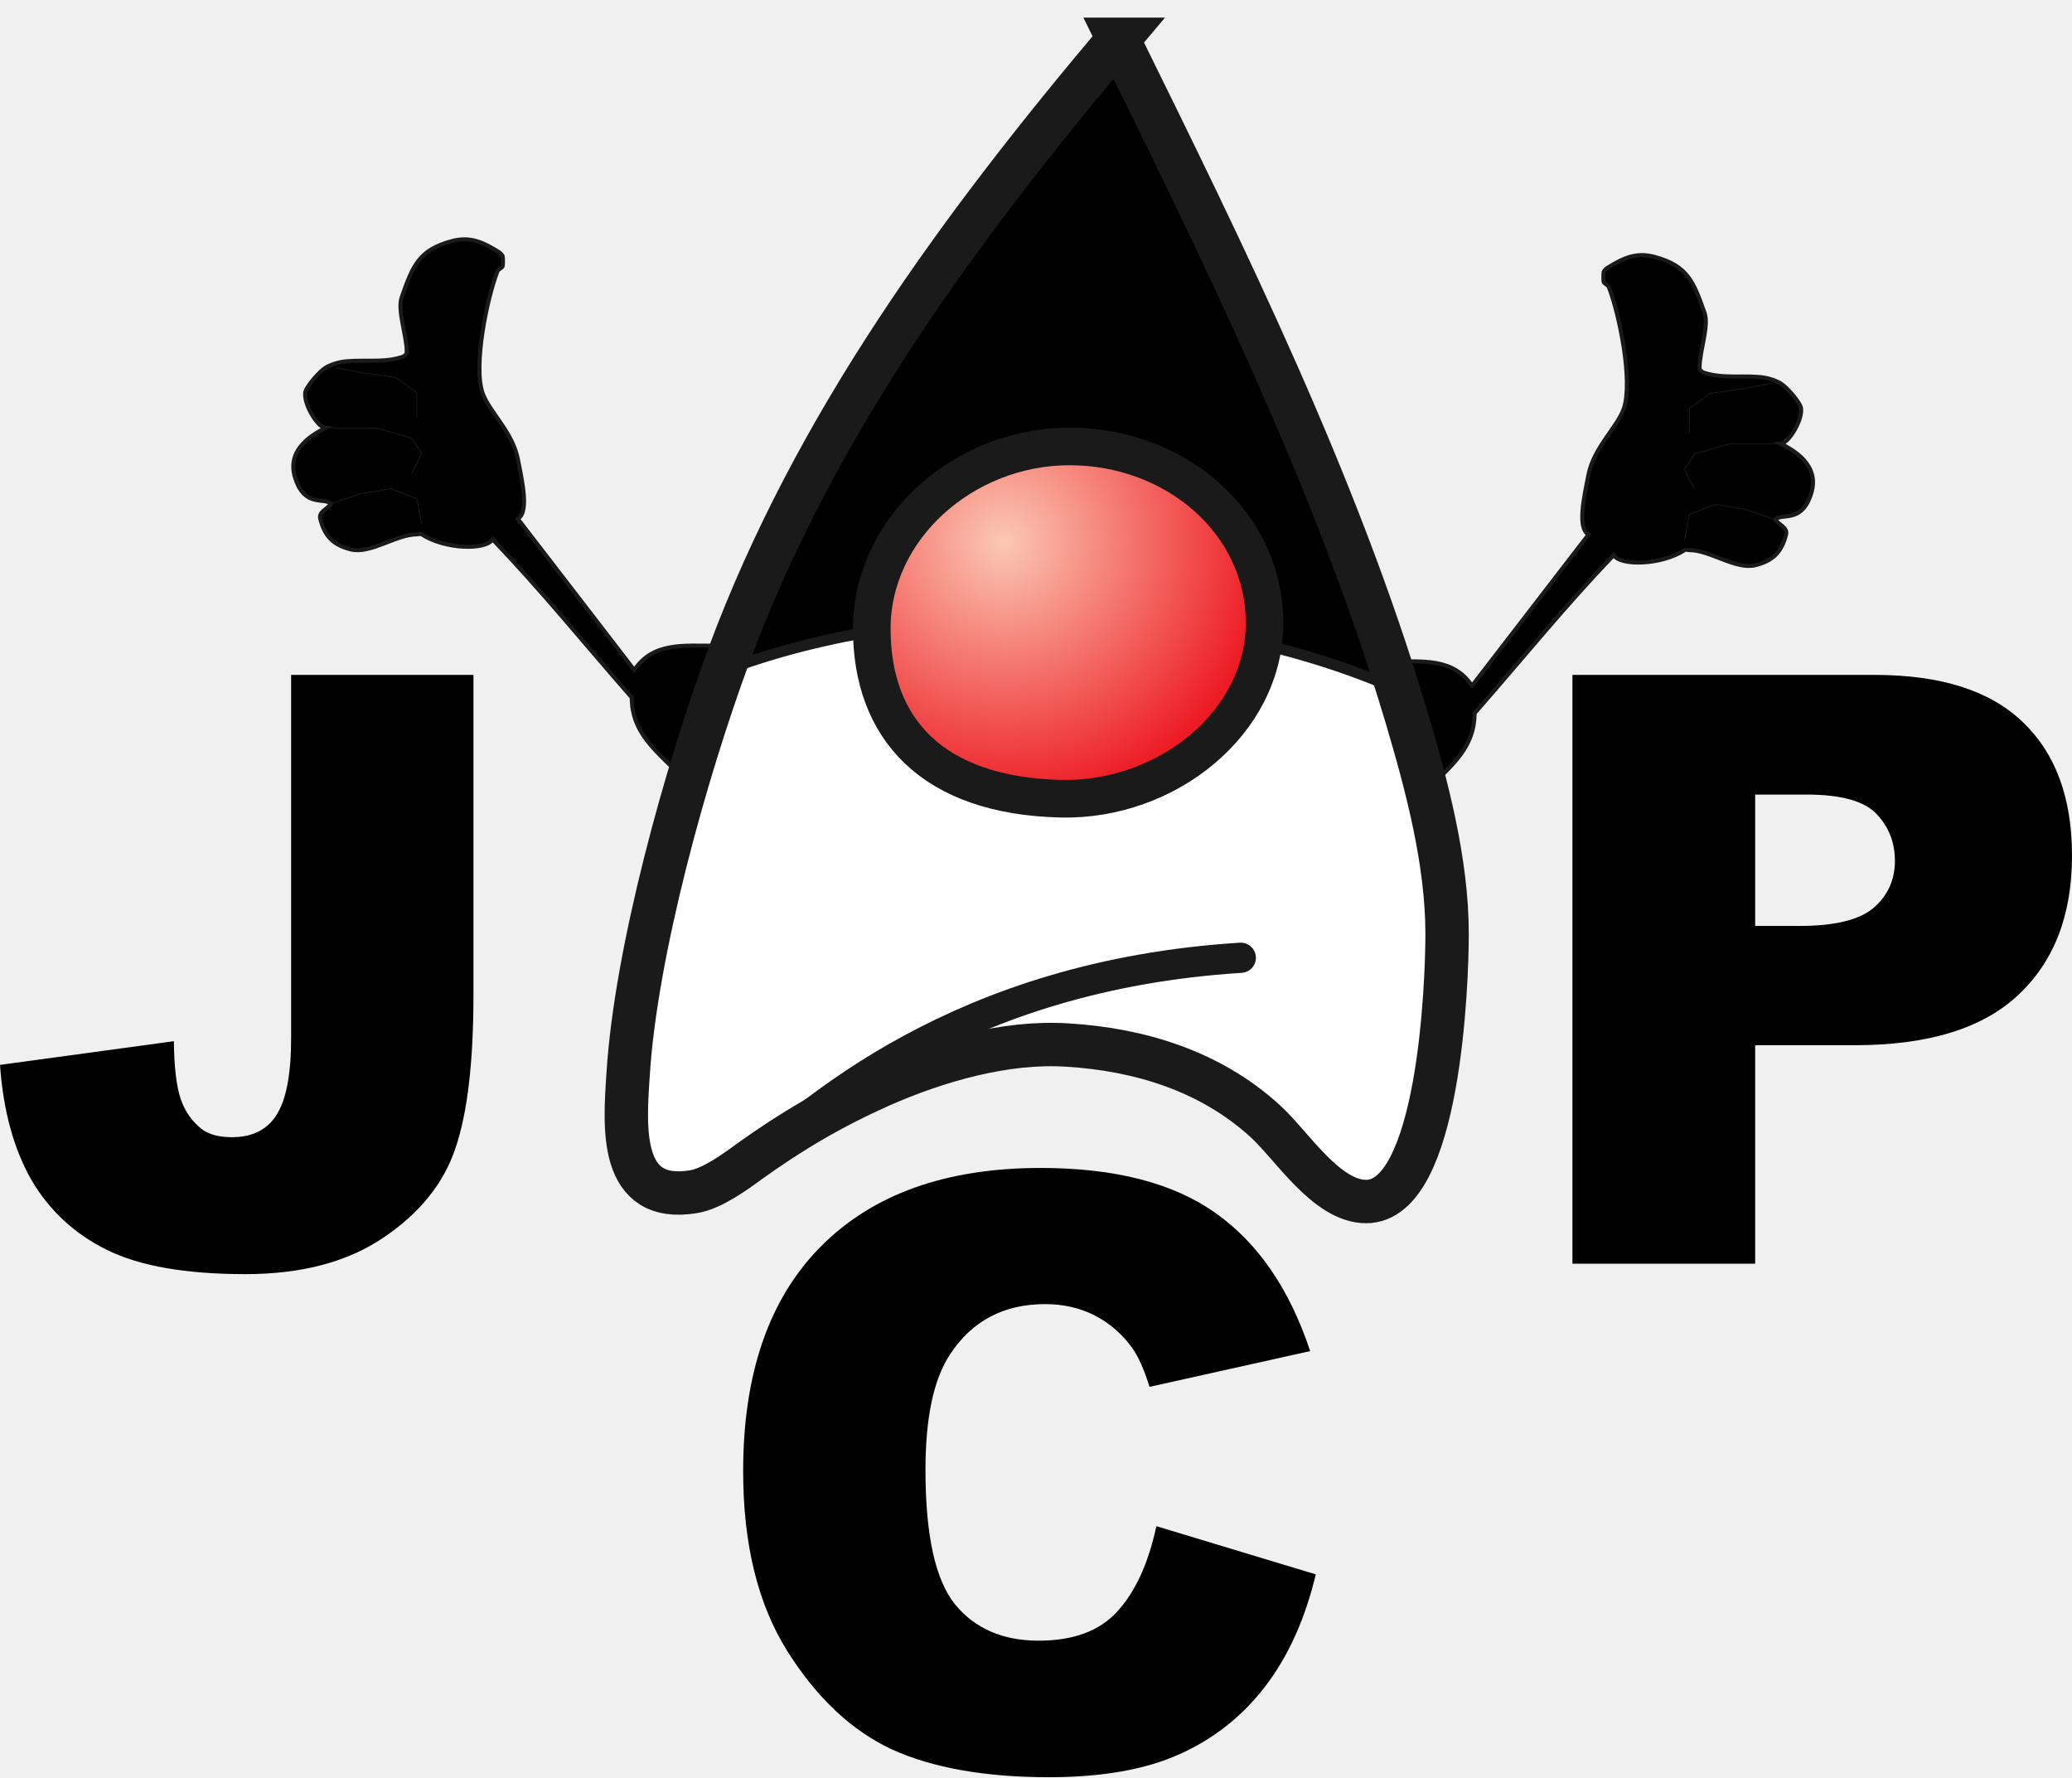
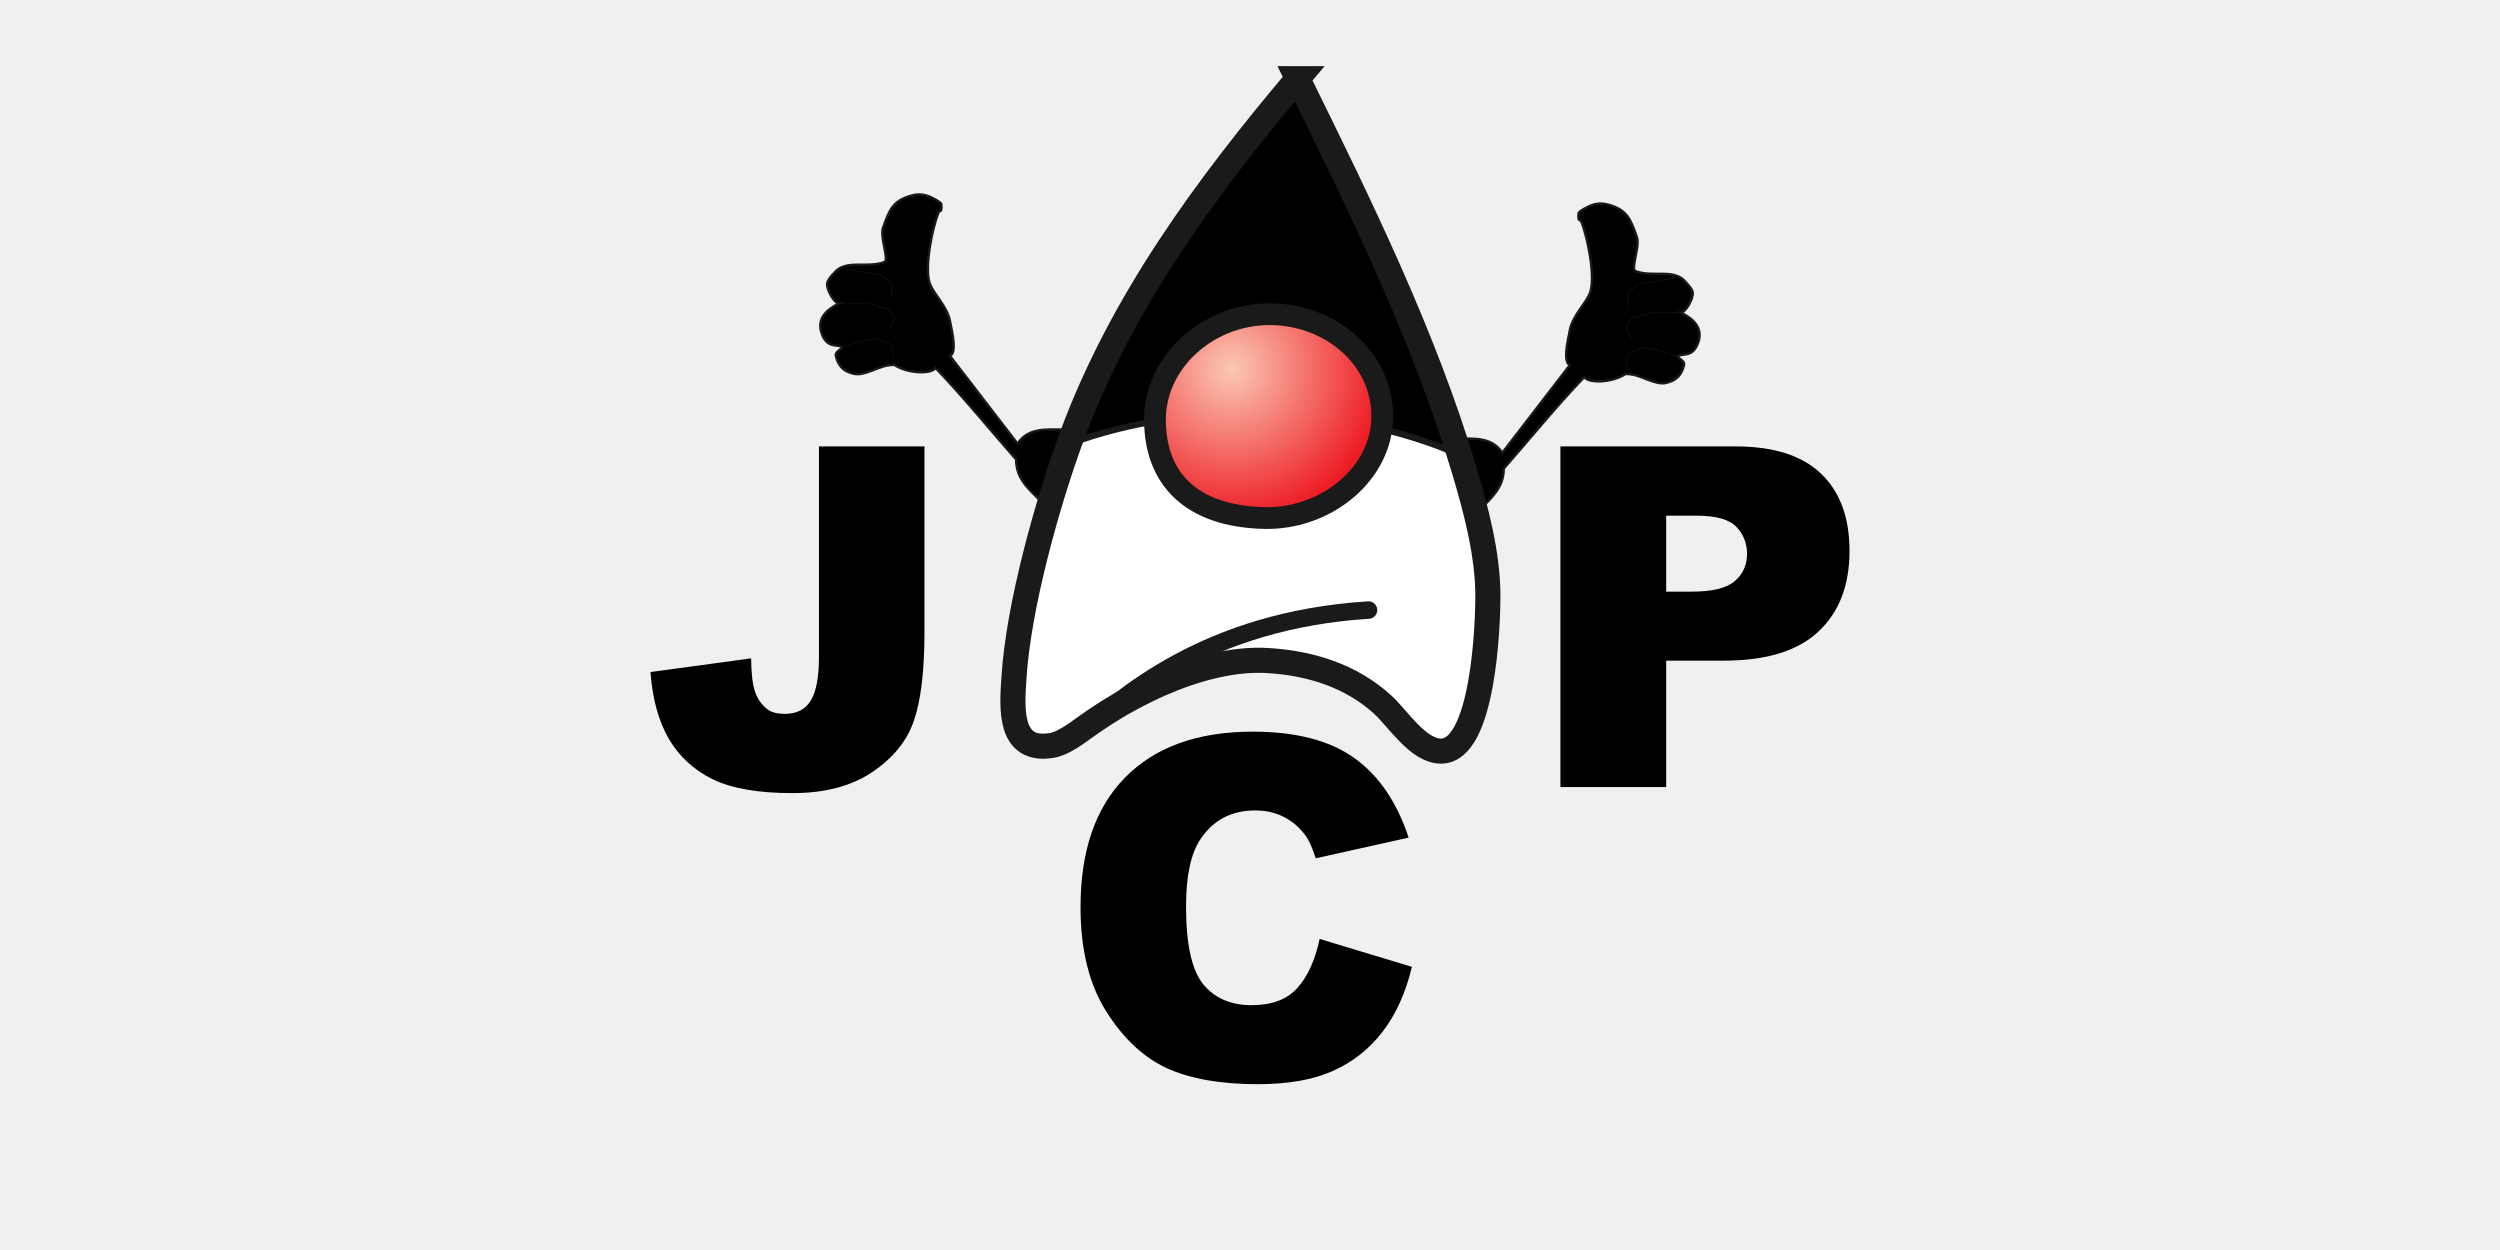
- <svg xmlns="http://www.w3.org/2000/svg" version="1.1" width="189.614" height="162.615" id="svg2">
+ <svg xmlns="http://www.w3.org/2000/svg" id="svg2" height="640" width="1280" version="1.1">
  <defs id="defs4">
-     <radialGradient cx="173.59" cy="130.22" r="65.523" id="SVGID_1_" gradientUnits="userSpaceOnUse" gradientTransform="matrix(0.36759,0,0,0.36759,315.6976,409.9739)">
-       <stop id="stop3160" style="stop-color:#fbc8b4;stop-opacity:1" offset="0" />
-       <stop id="stop3162" style="stop-color:#ed1c24;stop-opacity:1" offset="1" />
+     <radialGradient gradientTransform="matrix(0.36759,0,0,0.36759,315.6976,409.9739)" gradientUnits="userSpaceOnUse" id="SVGID_1_" r="65.523" cy="130.22" cx="173.59">
+       <stop offset="0" style="stop-color:#fbc8b4;stop-opacity:1" id="stop3160" />
+       <stop offset="1" style="stop-color:#ed1c24;stop-opacity:1" id="stop3162" />
    </radialGradient>
  </defs>
-   <g transform="translate(104.5792,-35.69027)" id="g38795" />
-   <g id="g5910" transform="translate(-287.6397,-408.2701)" style="stroke:#1a1a1a">
-     <g transform="matrix(-0.36759,0,0,0.36759,453.9929,406.828)" id="g3180-3" style="stroke:#1a1a1a">
-       <path style="fill-rule:evenodd;stroke:#1a1a1a" id="path3153-8" d="m 283.91,196.2 c 5.9,-5.9 11.37,-10.22 11.37,-18.65 11.74,-13.39 22.32,-26.49 34.64,-39.38 1.58,2.73 11.73,2.59 17.64,-1.23 0.36,-0.21 0.79,0 1.22,0 5.11,0 11.59,4.97 16.42,3.75 4.39,-1.08 6.55,-3.31 7.63,-7.63 0.43,-1.8 -1.73,-2.31 -2.67,-3.75 1.66,-1.65 6.48,1.01 8.86,-6.26 2.52,-7.49 -4.82,-11.23 -7.49,-12.6 1.87,-0.07 5.4,-5.76 5.04,-8.79 -0.21,-1.51 -3.6,-5.325 -5.04,-6.189 -1.15,-0.72 -2.52,-1.152 -3.89,-1.44 -4.6,-0.792 -10.29,0.36 -15.12,-1.224 -0.57,-0.144 -1.22,-0.648 -1.22,-1.224 -0.07,-3.96 2.45,-10.512 1.22,-13.752 -2.73,-7.704 -4.17,-11.664 -12.45,-13.896 -4.54,-1.224 -7.71,0.288 -11.38,2.52 -0.5,0.288 -1.01,0.72 -1.29,1.224 -0.08,0.216 -0.08,2.376 0,2.52 0.28,0.504 1.08,0.72 1.29,1.224 2.59,6.624 6.05,23.328 3.75,30.237 -1.59,4.68 -7.42,9.65 -8.79,16.42 -1.22,6.05 -2.81,13.39 0,14.98 l -29.01,37.65 c -4.68,-6.98 -12.17,-6.05 -20.24,-6.05 l 9.51,31.54 z" />
-       <polyline id="polyline3166-9" points="368.94,95.471   362.676,96.695 353.892,97.919 348.78,101.664 348.78,107.927 " style="clip-rule:evenodd;fill:none;stroke:#1a1a1a;stroke-width:0.216" />
-       <polyline id="polyline3168-2" points="371.532,110.447   358.932,110.447 350.076,112.967 347.556,116.783 350.076,121.823 " style="clip-rule:evenodd;fill:none;stroke:#1a1a1a;stroke-width:0.216" />
-       <polyline id="polyline3170-1" points="370.164,129.312   362.676,126.792 355.188,125.567 348.78,128.087 347.556,134.423 " style="clip-rule:evenodd;fill:none;stroke:#1a1a1a;stroke-width:0.216" />
+   <g id="g38795" transform="translate(104.5792,-35.69027)" />
+   <g transform="translate(49.34403,-18.16814)" id="g533">
+     <g id="g5910" transform="matrix(3.23762,0,0,3.23762,-647.5604,-1275.037)" style="stroke:#1a1a1a">
+       <g transform="matrix(-0.36759,0,0,0.36759,453.9929,406.828)" id="g3180-3" style="stroke:#1a1a1a">
+         <path style="fill-rule:evenodd;stroke:#1a1a1a" id="path3153-8" d="m 283.91,196.2 c 5.9,-5.9 11.37,-10.22 11.37,-18.65 11.74,-13.39 22.32,-26.49 34.64,-39.38 1.58,2.73 11.73,2.59 17.64,-1.23 0.36,-0.21 0.79,0 1.22,0 5.11,0 11.59,4.97 16.42,3.75 4.39,-1.08 6.55,-3.31 7.63,-7.63 0.43,-1.8 -1.73,-2.31 -2.67,-3.75 1.66,-1.65 6.48,1.01 8.86,-6.26 2.52,-7.49 -4.82,-11.23 -7.49,-12.6 1.87,-0.07 5.4,-5.76 5.04,-8.79 -0.21,-1.51 -3.6,-5.325 -5.04,-6.189 -1.15,-0.72 -2.52,-1.152 -3.89,-1.44 -4.6,-0.792 -10.29,0.36 -15.12,-1.224 -0.57,-0.144 -1.22,-0.648 -1.22,-1.224 -0.07,-3.96 2.45,-10.512 1.22,-13.752 -2.73,-7.704 -4.17,-11.664 -12.45,-13.896 -4.54,-1.224 -7.71,0.288 -11.38,2.52 -0.5,0.288 -1.01,0.72 -1.29,1.224 -0.08,0.216 -0.08,2.376 0,2.52 0.28,0.504 1.08,0.72 1.29,1.224 2.59,6.624 6.05,23.328 3.75,30.237 -1.59,4.68 -7.42,9.65 -8.79,16.42 -1.22,6.05 -2.81,13.39 0,14.98 l -29.01,37.65 c -4.68,-6.98 -12.17,-6.05 -20.24,-6.05 z" />
+         <polyline id="polyline3166-9" points="368.94,95.471   362.676,96.695 353.892,97.919 348.78,101.664 348.78,107.927 " style="clip-rule:evenodd;fill:none;stroke:#1a1a1a;stroke-width:0.216" />
+         <polyline id="polyline3168-2" points="371.532,110.447   358.932,110.447 350.076,112.967 347.556,116.783 350.076,121.823 " style="clip-rule:evenodd;fill:none;stroke:#1a1a1a;stroke-width:0.216" />
+         <polyline id="polyline3170-1" points="370.164,129.312   362.676,126.792 355.188,125.567 348.78,128.087 347.556,134.423 " style="clip-rule:evenodd;fill:none;stroke:#1a1a1a;stroke-width:0.216" />
+       </g>
+       <path style="fill:#ffffff;fill-rule:evenodd;stroke:#1a1a1a" id="path3151" d="m 389.977,411.869 c -14.424,17.097 -27.79,35.225 -35.649,56.399 -3.919,10.616 -8.524,27.102 -9.212,38.376 -0.318,4.793 -0.847,11.807 6.006,10.667 1.695,-0.29 3.735,-1.772 5.109,-2.779 3.919,-2.805 7.569,-4.948 12.017,-6.933 5.187,-2.279 11.432,-4.077 17.071,-3.705 6.617,0.397 13.075,2.382 18.074,6.933 2.437,2.198 5.613,7.385 9.263,7.385 6.697,0 7.411,-19.982 7.411,-24.481 0,-6.617 -1.853,-13.579 -3.731,-19.905 -6.352,-21.331 -16.542,-42.028 -26.36,-61.957 z" />
+       <path style="fill:#000000;fill-rule:evenodd;stroke:#1a1a1a" id="path3157" d="m 389.977,412.796 c -16.964,16.965 -27.606,34.461 -36.101,56.851 18.527,-7.039 43.934,-6.275 62.012,1.853 -6.617,-18.556 -15.67,-41.421 -25.911,-58.703 z" />
+       <path style="fill:url(#SVGID_1_);fill-rule:evenodd;stroke:#1a1a1a;stroke-width:3.441" id="path3164" d="m 385.521,449.119 c 9.686,0 17.839,6.958 17.839,16.145 0,9.131 -8.947,16.303 -18.607,16.089 -11.829,-0.265 -17.336,-6.429 -17.336,-15.56 0,-9.186 8.418,-16.674 18.104,-16.674 z" />
+       <g transform="matrix(0.36759,0,0,0.36759,314.04,408.27)" id="g3180" style="stroke:#1a1a1a">
+         <path style="fill-rule:evenodd;stroke:#1a1a1a" id="path3153" d="m 283.91,196.2 c 5.9,-5.9 11.37,-10.22 11.37,-18.65 11.74,-13.39 22.32,-26.49 34.64,-39.38 1.58,2.73 11.73,2.59 17.64,-1.23 0.36,-0.21 0.79,0 1.22,0 5.11,0 11.59,4.97 16.42,3.75 4.39,-1.08 6.55,-3.31 7.63,-7.63 0.43,-1.8 -1.73,-2.31 -2.67,-3.75 1.66,-1.65 6.48,1.01 8.86,-6.26 2.52,-7.49 -4.82,-11.23 -7.49,-12.6 1.87,-0.07 5.4,-5.76 5.04,-8.79 -0.21,-1.51 -3.6,-5.325 -5.04,-6.189 -1.15,-0.72 -2.52,-1.152 -3.89,-1.44 -4.6,-0.792 -10.29,0.36 -15.12,-1.224 -0.57,-0.144 -1.22,-0.648 -1.22,-1.224 -0.07,-3.96 2.45,-10.512 1.22,-13.752 -2.73,-7.704 -4.17,-11.664 -12.45,-13.896 -4.54,-1.224 -7.71,0.288 -11.38,2.52 -0.5,0.288 -1.01,0.72 -1.29,1.224 -0.08,0.216 -0.08,2.376 0,2.52 0.28,0.504 1.08,0.72 1.29,1.224 2.59,6.624 6.05,23.328 3.75,30.237 -1.59,4.68 -7.42,9.65 -8.79,16.42 -1.22,6.05 -2.81,13.39 0,14.98 l -29.01,37.65 c -4.68,-6.98 -12.17,-6.05 -20.24,-6.05 z" />
+         <polyline id="polyline3166" points="368.94,95.471   362.676,96.695 353.892,97.919 348.78,101.664 348.78,107.927 " style="clip-rule:evenodd;fill:none;stroke:#1a1a1a;stroke-width:0.216" />
+         <polyline id="polyline3168" points="371.532,110.447   358.932,110.447 350.076,112.967 347.556,116.783 350.076,121.823 " style="clip-rule:evenodd;fill:none;stroke:#1a1a1a;stroke-width:0.216" />
+         <polyline id="polyline3170" points="370.164,129.312   362.676,126.792 355.188,125.567 348.78,128.087 347.556,134.423 " style="clip-rule:evenodd;fill:none;stroke:#1a1a1a;stroke-width:0.216" />
+       </g>
+       <path style="fill:none;stroke:#1a1a1a;stroke-width:3.97" id="path3172" d="m 389.977,411.869 c -14.424,17.097 -27.79,35.225 -35.649,56.399 -3.919,10.616 -8.524,27.102 -9.212,38.376 -0.318,4.793 -0.847,11.807 6.006,10.667 1.695,-0.29 3.735,-1.772 5.109,-2.779 3.919,-2.805 7.569,-4.948 12.017,-6.933 5.187,-2.279 11.432,-4.077 17.071,-3.705 6.617,0.397 13.075,2.382 18.074,6.933 2.437,2.198 5.613,7.385 9.263,7.385 6.697,0 7.411,-19.982 7.411,-24.481 0,-6.617 -1.853,-13.579 -3.731,-19.905 -6.352,-21.331 -16.542,-42.028 -26.36,-61.957 z" />
+       <path style="fill:none;stroke:#1a1a1a;stroke-width:2.765;stroke-linecap:round;stroke-linejoin:miter;stroke-miterlimit:4;stroke-dasharray:none;stroke-opacity:1" id="path3216" d="m 401.187,495.907 c -25.617,1.605 -39.358,13.887 -46.161,20.121" />
    </g>
-     <path style="fill:#ffffff;fill-rule:evenodd;stroke:#1a1a1a" id="path3151" d="m 389.977,411.869 c -14.424,17.097 -27.79,35.225 -35.649,56.399 -3.919,10.616 -8.524,27.102 -9.212,38.376 -0.318,4.793 -0.847,11.807 6.006,10.667 1.695,-0.29 3.735,-1.772 5.109,-2.779 3.919,-2.805 7.569,-4.948 12.017,-6.933 5.187,-2.279 11.432,-4.077 17.071,-3.705 6.617,0.397 13.075,2.382 18.074,6.933 2.437,2.198 5.613,7.385 9.263,7.385 6.697,0 7.411,-19.982 7.411,-24.481 0,-6.617 -1.853,-13.579 -3.731,-19.905 -6.352,-21.331 -16.542,-42.028 -26.36,-61.957 z" />
-     <path style="fill:#000000;fill-rule:evenodd;stroke:#1a1a1a" id="path3157" d="m 389.977,412.796 c -16.964,16.965 -27.606,34.461 -36.101,56.851 18.527,-7.039 43.934,-6.275 62.012,1.853 -6.617,-18.556 -15.67,-41.421 -25.911,-58.703 z" />
-     <path style="fill:url(#SVGID_1_);fill-rule:evenodd;stroke:#1a1a1a;stroke-width:3.441" id="path3164" d="m 385.521,449.119 c 9.686,0 17.839,6.958 17.839,16.145 0,9.131 -8.947,16.303 -18.607,16.089 -11.829,-0.265 -17.336,-6.429 -17.336,-15.56 0,-9.186 8.418,-16.674 18.104,-16.674 z" />
-     <g transform="matrix(0.36759,0,0,0.36759,314.04,408.27)" id="g3180" style="stroke:#1a1a1a">
-       <path style="fill-rule:evenodd;stroke:#1a1a1a" id="path3153" d="m 283.91,196.2 c 5.9,-5.9 11.37,-10.22 11.37,-18.65 11.74,-13.39 22.32,-26.49 34.64,-39.38 1.58,2.73 11.73,2.59 17.64,-1.23 0.36,-0.21 0.79,0 1.22,0 5.11,0 11.59,4.97 16.42,3.75 4.39,-1.08 6.55,-3.31 7.63,-7.63 0.43,-1.8 -1.73,-2.31 -2.67,-3.75 1.66,-1.65 6.48,1.01 8.86,-6.26 2.52,-7.49 -4.82,-11.23 -7.49,-12.6 1.87,-0.07 5.4,-5.76 5.04,-8.79 -0.21,-1.51 -3.6,-5.325 -5.04,-6.189 -1.15,-0.72 -2.52,-1.152 -3.89,-1.44 -4.6,-0.792 -10.29,0.36 -15.12,-1.224 -0.57,-0.144 -1.22,-0.648 -1.22,-1.224 -0.07,-3.96 2.45,-10.512 1.22,-13.752 -2.73,-7.704 -4.17,-11.664 -12.45,-13.896 -4.54,-1.224 -7.71,0.288 -11.38,2.52 -0.5,0.288 -1.01,0.72 -1.29,1.224 -0.08,0.216 -0.08,2.376 0,2.52 0.28,0.504 1.08,0.72 1.29,1.224 2.59,6.624 6.05,23.328 3.75,30.237 -1.59,4.68 -7.42,9.65 -8.79,16.42 -1.22,6.05 -2.81,13.39 0,14.98 l -29.01,37.65 c -4.68,-6.98 -12.17,-6.05 -20.24,-6.05 l 9.51,31.54 z" />
-       <polyline id="polyline3166" points="368.94,95.471   362.676,96.695 353.892,97.919 348.78,101.664 348.78,107.927 " style="clip-rule:evenodd;fill:none;stroke:#1a1a1a;stroke-width:0.216" />
-       <polyline id="polyline3168" points="371.532,110.447   358.932,110.447 350.076,112.967 347.556,116.783 350.076,121.823 " style="clip-rule:evenodd;fill:none;stroke:#1a1a1a;stroke-width:0.216" />
-       <polyline id="polyline3170" points="370.164,129.312   362.676,126.792 355.188,125.567 348.78,128.087 347.556,134.423 " style="clip-rule:evenodd;fill:none;stroke:#1a1a1a;stroke-width:0.216" />
-     </g>
-     <path style="fill:none;stroke:#1a1a1a;stroke-width:3.97" id="path3172" d="m 389.977,411.869 c -14.424,17.097 -27.79,35.225 -35.649,56.399 -3.919,10.616 -8.524,27.102 -9.212,38.376 -0.318,4.793 -0.847,11.807 6.006,10.667 1.695,-0.29 3.735,-1.772 5.109,-2.779 3.919,-2.805 7.569,-4.948 12.017,-6.933 5.187,-2.279 11.432,-4.077 17.071,-3.705 6.617,0.397 13.075,2.382 18.074,6.933 2.437,2.198 5.613,7.385 9.263,7.385 6.697,0 7.411,-19.982 7.411,-24.481 0,-6.617 -1.853,-13.579 -3.731,-19.905 -6.352,-21.331 -16.542,-42.028 -26.36,-61.957 z" />
-     <path style="fill:none;stroke:#1a1a1a;stroke-width:2.765;stroke-linecap:round;stroke-linejoin:miter;stroke-miterlimit:4;stroke-dasharray:none;stroke-opacity:1" id="path3216" d="m 401.187,495.907 c -25.617,1.605 -39.358,13.887 -46.161,20.121" />
+     <path id="path3491" style="font-style:normal;font-variant:normal;font-weight:normal;font-stretch:normal;font-size:medium;line-height:125%;font-family:'Arial Black';-inkscape-font-specification:'Arial Black, ';letter-spacing:0px;word-spacing:0px;fill:#000000;fill-opacity:1;stroke:none;stroke-width:3.238px;stroke-linecap:butt;stroke-linejoin:miter;stroke-opacity:1" d="m 369.967,246.726 h 54.016 v 94.826 q 0,29.863 -5.354,45.45 -5.235,15.586 -21.297,26.413 -15.943,10.827 -40.928,10.827 -26.413,0 -40.928,-7.139 -14.515,-7.139 -22.487,-20.821 -7.853,-13.801 -9.28,-34.028 l 51.518,-7.02 q 0.119,11.541 2.023,17.133 1.904,5.592 6.425,9.042 3.093,2.261 8.804,2.261 9.042,0 13.207,-6.663 4.283,-6.782 4.283,-22.725 z" />
+     <path id="path3493" style="font-style:normal;font-variant:normal;font-weight:normal;font-stretch:normal;font-size:medium;line-height:125%;font-family:'Arial Black';-inkscape-font-specification:'Arial Black, ';letter-spacing:0px;word-spacing:0px;fill:#000000;fill-opacity:1;stroke:none;stroke-width:3.238px;stroke-linecap:butt;stroke-linejoin:miter;stroke-opacity:1" d="m 626.32,498.909 47.234,14.277 q -4.759,19.869 -14.991,33.195 -10.232,13.326 -25.461,20.107 -15.11,6.782 -38.549,6.782 -28.436,0 -46.52,-8.21 -17.966,-8.328 -31.053,-29.15 -13.088,-20.821 -13.088,-53.302 0,-43.308 22.963,-66.509 23.082,-23.32 65.2,-23.32 32.957,0 51.755,13.326 18.918,13.326 28.079,40.928 l -47.591,10.589 q -2.499,-7.972 -5.235,-11.66 -4.521,-6.187 -11.065,-9.518 -6.544,-3.331 -14.634,-3.331 -18.323,0 -28.079,14.753 -7.377,10.946 -7.377,34.385 0,29.031 8.804,39.858 8.804,10.708 24.747,10.708 15.467,0 23.32,-8.685 7.972,-8.685 11.541,-25.223 z" />
+     <path id="path3495" style="font-style:normal;font-variant:normal;font-weight:normal;font-stretch:normal;font-size:medium;line-height:125%;font-family:'Arial Black';-inkscape-font-specification:'Arial Black, ';letter-spacing:0px;word-spacing:0px;fill:#000000;fill-opacity:1;stroke:none;stroke-width:3.238px;stroke-linecap:butt;stroke-linejoin:miter;stroke-opacity:1" d="m 749.596,246.726 h 89.591 q 29.269,0 43.784,13.92 14.634,13.92 14.634,39.62 0,26.413 -15.943,41.285 -15.824,14.872 -48.424,14.872 h -29.507 v 64.724 h -54.135 z m 54.135,74.361 h 13.207 q 15.586,0 21.892,-5.354 6.306,-5.473 6.306,-13.92 0,-8.209 -5.473,-13.92 -5.473,-5.711 -20.583,-5.711 h -15.348 z" />
  </g>
-   <path id="path3491" style="font-style:normal;font-variant:normal;font-weight:normal;font-stretch:normal;font-size:medium;line-height:125%;font-family:'Arial Black';-inkscape-font-specification:'Arial Black, ';letter-spacing:0px;word-spacing:0px;fill:#000000;fill-opacity:1;stroke:none;stroke-width:1px;stroke-linecap:butt;stroke-linejoin:miter;stroke-opacity:1" d="m 26.643,61.755 16.684,0 0,29.289 q 0,9.224 -1.654,14.038 -1.617,4.814 -6.578,8.158 -4.924,3.344 -12.642,3.344 -8.158,0 -12.642,-2.205 Q 5.329,112.174 2.866,107.948 0.441,103.685 0,97.438 l 15.912,-2.168 q 0.037,3.565 0.625,5.292 0.588,1.727 1.984,2.793 0.955,0.698 2.719,0.698 2.793,0 4.079,-2.058 1.323,-2.095 1.323,-7.019 l 0,-33.221 z" />
-   <path id="path3493" style="font-style:normal;font-variant:normal;font-weight:normal;font-stretch:normal;font-size:medium;line-height:125%;font-family:'Arial Black';-inkscape-font-specification:'Arial Black, ';letter-spacing:0px;word-spacing:0px;fill:#000000;fill-opacity:1;stroke:none;stroke-width:1px;stroke-linecap:butt;stroke-linejoin:miter;stroke-opacity:1" d="m 105.822,139.647 14.589,4.41 q -1.47,6.137 -4.63,10.253 -3.16,4.116 -7.864,6.211 -4.667,2.095 -11.907,2.095 -8.783,0 -14.369,-2.536 -5.549,-2.572 -9.591,-9.003 -4.042,-6.431 -4.042,-16.463 0,-13.377 7.092,-20.542 7.129,-7.203 20.138,-7.203 10.179,0 15.986,4.116 5.843,4.116 8.673,12.642 l -14.699,3.271 q -0.772,-2.462 -1.617,-3.601 -1.396,-1.911 -3.418,-2.94 -2.021,-1.029 -4.52,-1.029 -5.659,0 -8.673,4.557 -2.278,3.381 -2.278,10.62 0,8.967 2.719,12.311 2.719,3.307 7.644,3.307 4.777,0 7.203,-2.683 2.462,-2.683 3.565,-7.791 z" />
-   <path id="path3495" style="font-style:normal;font-variant:normal;font-weight:normal;font-stretch:normal;font-size:medium;line-height:125%;font-family:'Arial Black';-inkscape-font-specification:'Arial Black, ';letter-spacing:0px;word-spacing:0px;fill:#000000;fill-opacity:1;stroke:none;stroke-width:1px;stroke-linecap:butt;stroke-linejoin:miter;stroke-opacity:1" d="m 143.898,61.755 27.672,0 q 9.04,0 13.524,4.3 4.52,4.3 4.52,12.237 0,8.158 -4.924,12.752 -4.888,4.594 -14.957,4.594 l -9.114,0 0,19.991 -16.721,0 0,-53.873 z m 16.721,22.968 4.079,0 q 4.814,0 6.762,-1.654 1.948,-1.69 1.948,-4.3 0,-2.536 -1.69,-4.3 -1.69,-1.764 -6.358,-1.764 l -4.741,0 0,12.017 z" />
</svg>
